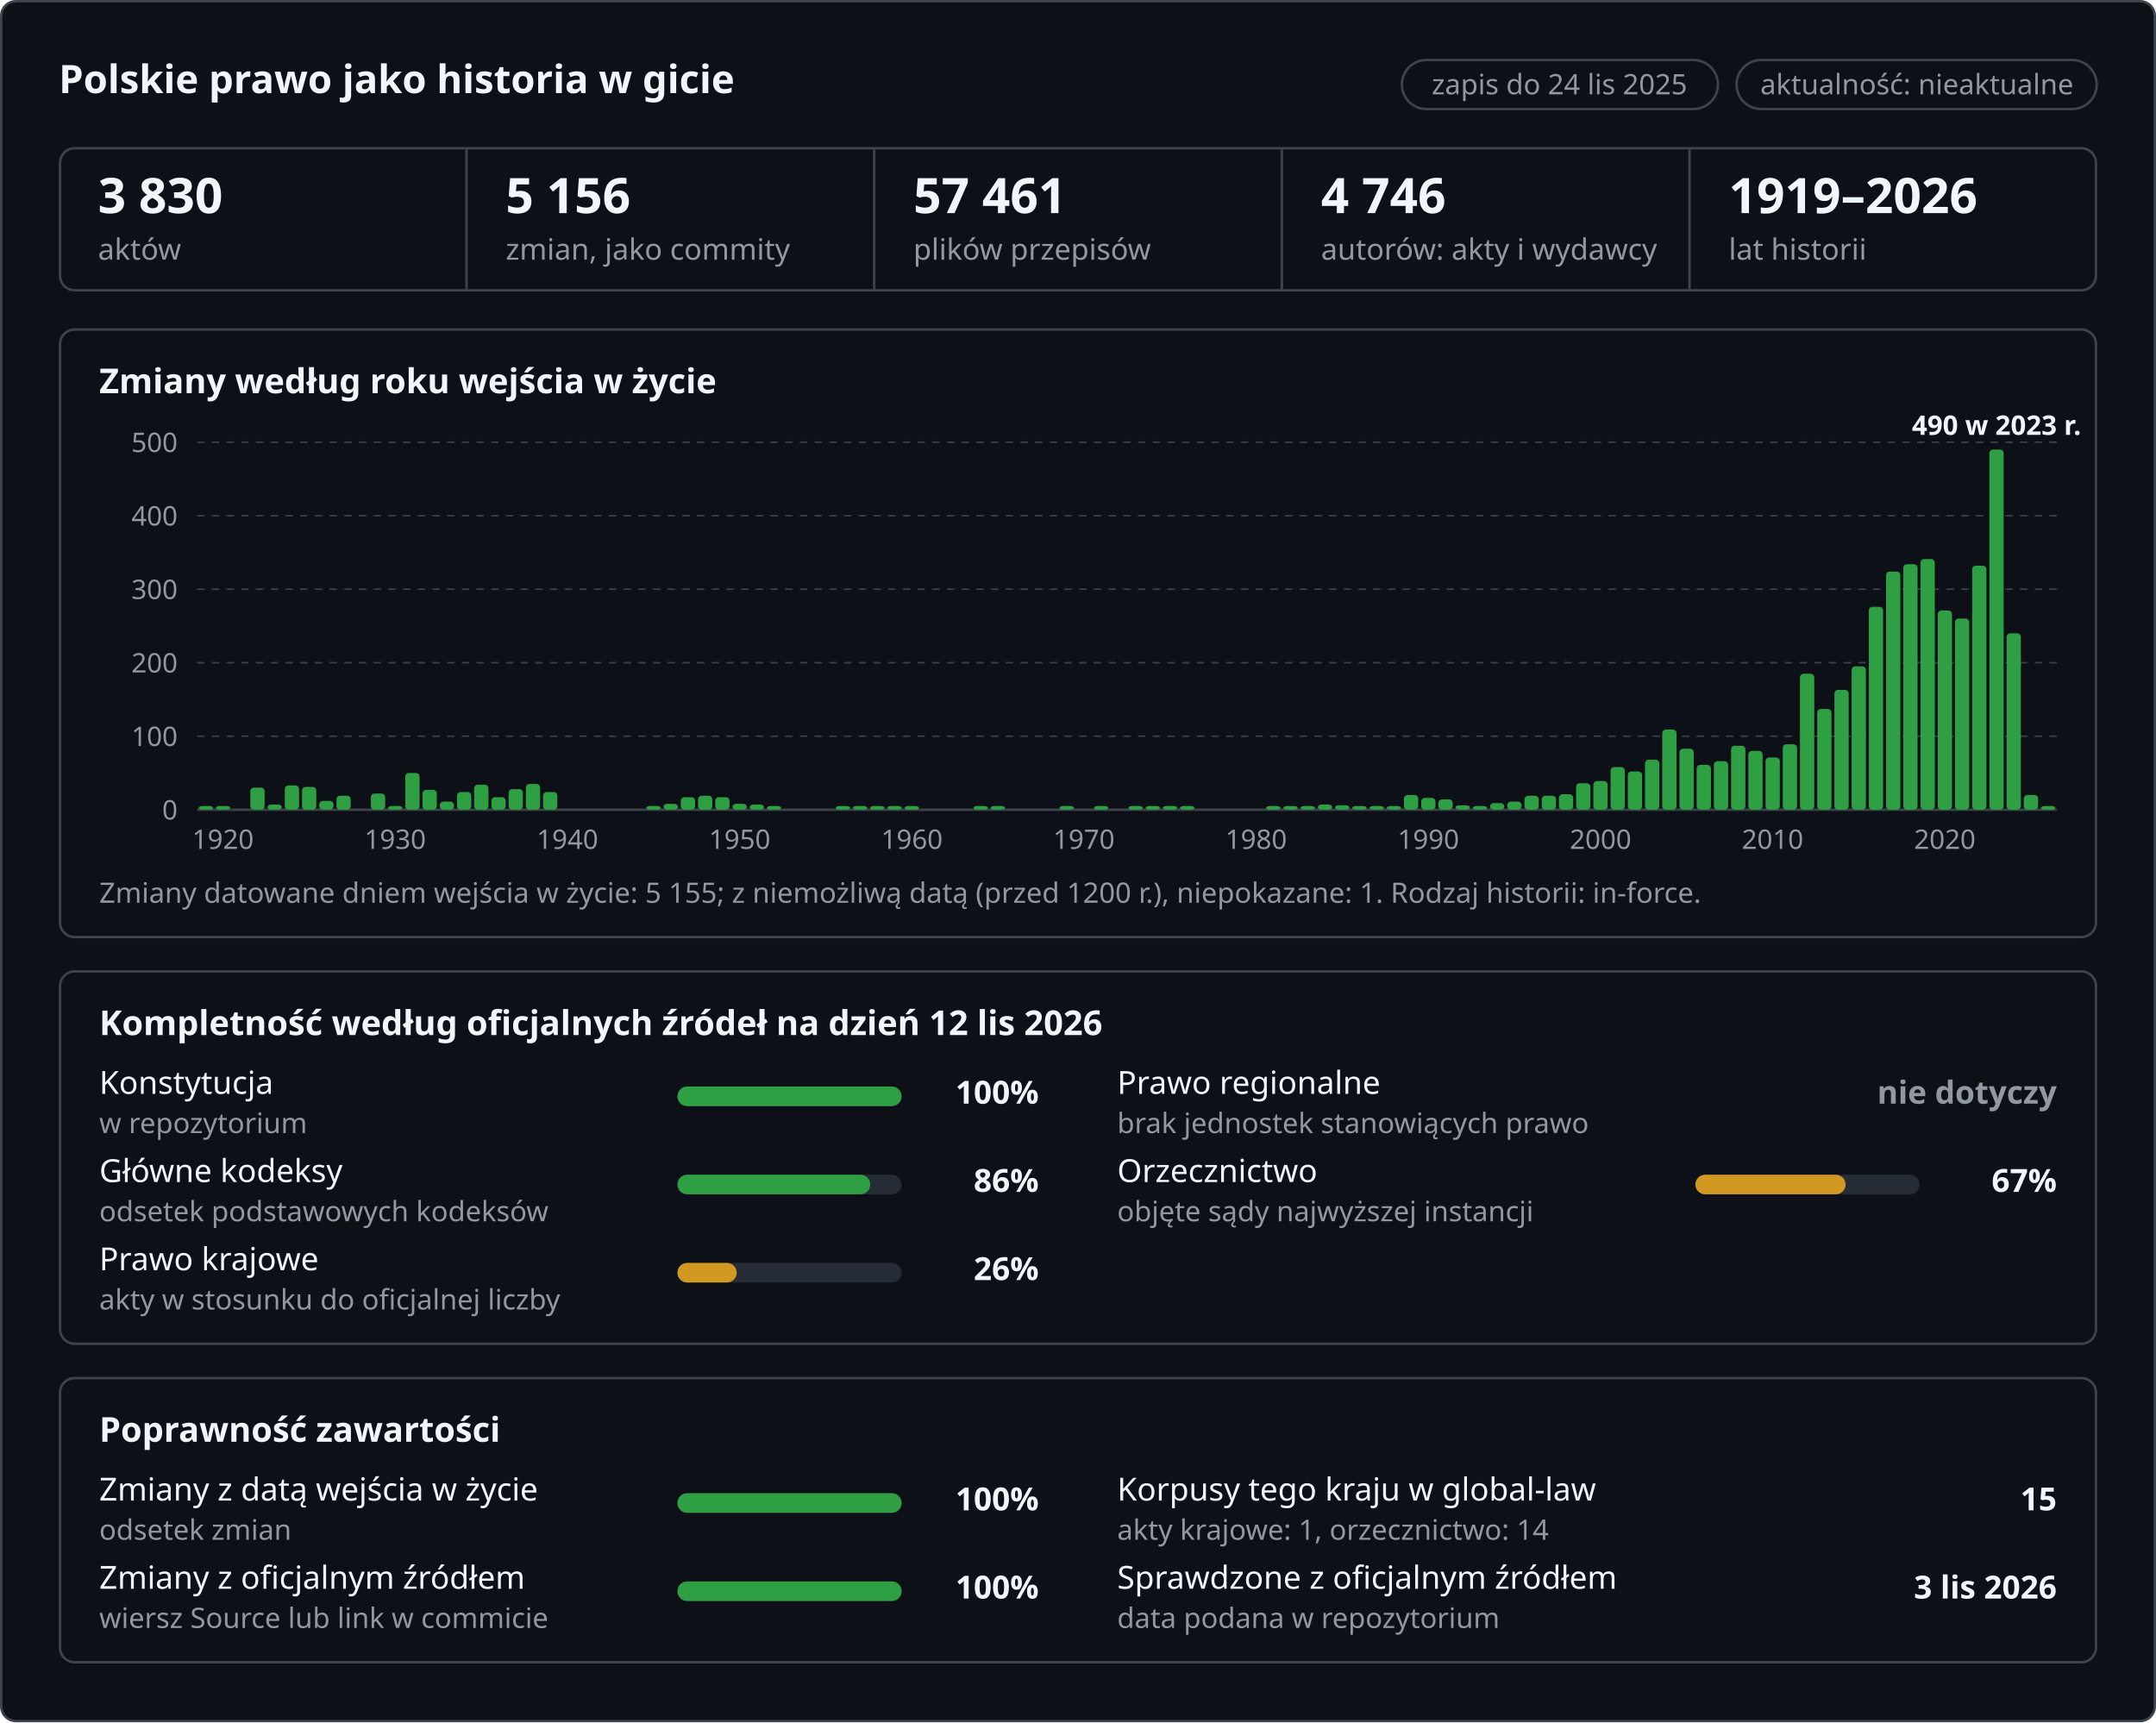
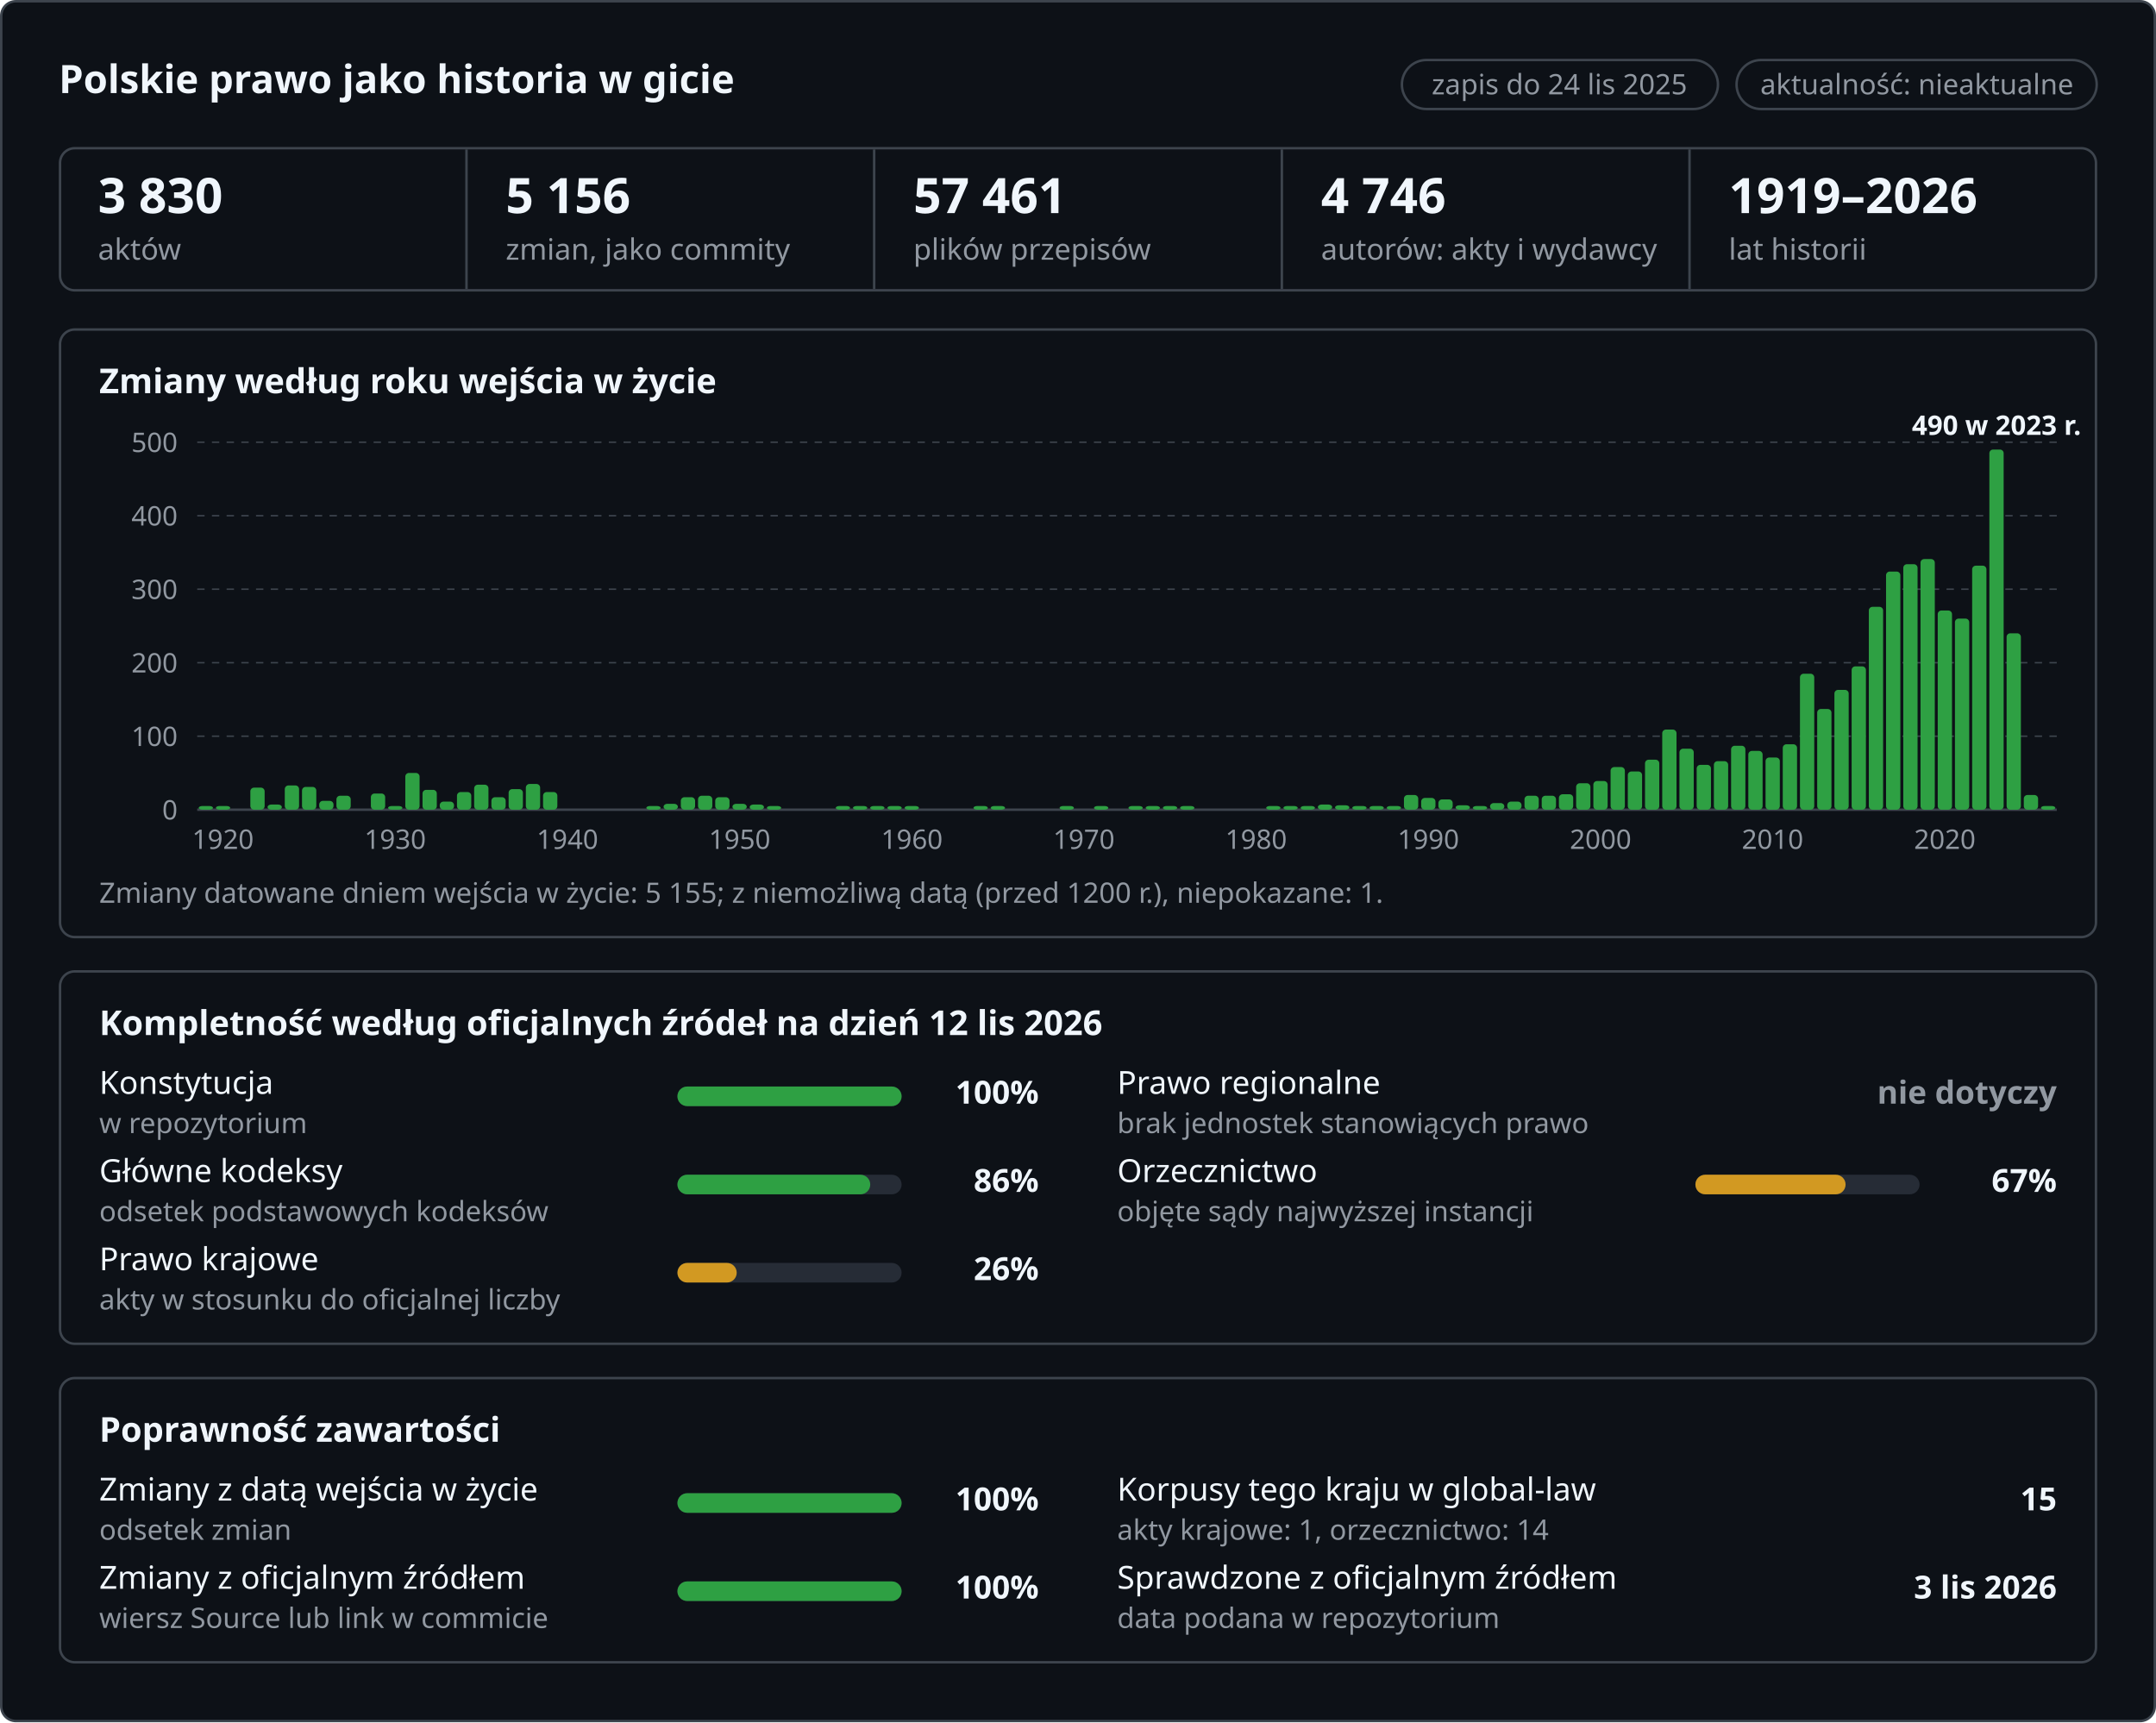
<svg xmlns="http://www.w3.org/2000/svg" width="880" height="703" viewBox="0 0 880 703" font-family="-apple-system,BlinkMacSystemFont,Segoe UI,Noto Sans,Helvetica,Arial,sans-serif">
  <rect x="0.5" y="0.5" width="879" height="702" rx="6" fill="#0d1117" stroke="#3d444d" />
  <text x="24" y="38" font-size="16" font-weight="600" fill="#f0f6fc">Polskie prawo jako historia w gicie</text>
  <rect x="572.2" y="24.5" width="129" height="20" rx="10" fill="none" stroke="#3d444d" />
  <text x="636.5" y="38.5" font-size="11.5" font-weight="500" text-anchor="middle" fill="#9198a1">zapis do 24 lis 2025</text>
  <rect x="708.8" y="24.5" width="147" height="20" rx="10" fill="none" stroke="#3d444d" />
  <text x="782.4" y="38.5" font-size="11.5" font-weight="500" text-anchor="middle" fill="#9198a1">aktualność: nieaktualne</text>
  <rect x="24.5" y="60.5" width="831" height="58" rx="6" fill="#0d1117" stroke="#3d444d" />
  <text x="40.0" y="87" font-size="20" font-weight="600" fill="#f0f6fc">3 830</text>
  <text x="40.0" y="106" font-size="12" fill="#9198a1">aktów</text>
  <line x1="190.4" y1="61" x2="190.4" y2="118" stroke="#3d444d" />
  <text x="206.4" y="87" font-size="20" font-weight="600" fill="#f0f6fc">5 156</text>
  <text x="206.4" y="106" font-size="12" fill="#9198a1">zmian, jako commity</text>
  <line x1="356.8" y1="61" x2="356.8" y2="118" stroke="#3d444d" />
  <text x="372.8" y="87" font-size="20" font-weight="600" fill="#f0f6fc">57 461</text>
  <text x="372.8" y="106" font-size="12" fill="#9198a1">plików przepisów</text>
  <line x1="523.2" y1="61" x2="523.2" y2="118" stroke="#3d444d" />
  <text x="539.2" y="87" font-size="20" font-weight="600" fill="#f0f6fc">4 746</text>
  <text x="539.2" y="106" font-size="12" fill="#9198a1">autorów: akty i wydawcy</text>
  <line x1="689.6" y1="61" x2="689.6" y2="118" stroke="#3d444d" />
  <text x="705.6" y="87" font-size="20" font-weight="600" fill="#f0f6fc">1919–2026</text>
  <text x="705.6" y="106" font-size="12" fill="#9198a1">lat historii</text>
  <rect x="24.5" y="134.5" width="831" height="248" rx="6" fill="#0d1117" stroke="#3d444d" />
  <text x="40.5" y="160.5" font-size="14" font-weight="600" fill="#f0f6fc">Zmiany według roku wejścia w życie</text>
  <line x1="80.5" y1="330.5" x2="839.5" y2="330.5" stroke="#3d444d" stroke-width="1" />
  <text x="72.5" y="334.5" font-size="11" text-anchor="end" fill="#9198a1">0</text>
  <line x1="80.5" y1="300.5" x2="839.5" y2="300.5" stroke="#3d444d" stroke-width="0.6" stroke-dasharray="3 3" />
  <text x="72.5" y="304.5" font-size="11" text-anchor="end" fill="#9198a1">100</text>
  <line x1="80.5" y1="270.5" x2="839.5" y2="270.5" stroke="#3d444d" stroke-width="0.6" stroke-dasharray="3 3" />
  <text x="72.5" y="274.5" font-size="11" text-anchor="end" fill="#9198a1">200</text>
  <line x1="80.5" y1="240.5" x2="839.5" y2="240.5" stroke="#3d444d" stroke-width="0.6" stroke-dasharray="3 3" />
  <text x="72.5" y="244.5" font-size="11" text-anchor="end" fill="#9198a1">300</text>
  <line x1="80.5" y1="210.5" x2="839.5" y2="210.5" stroke="#3d444d" stroke-width="0.6" stroke-dasharray="3 3" />
  <text x="72.5" y="214.5" font-size="11" text-anchor="end" fill="#9198a1">400</text>
  <line x1="80.5" y1="180.5" x2="839.5" y2="180.5" stroke="#3d444d" stroke-width="0.6" stroke-dasharray="3 3" />
  <text x="72.5" y="184.5" font-size="11" text-anchor="end" fill="#9198a1">500</text>
  <rect x="81.10" y="329.0" width="5.83" height="1.5" rx="1.5" fill="#2ea043" />
  <rect x="88.13" y="329.0" width="5.83" height="1.5" rx="1.5" fill="#2ea043" />
  <text x="91.0" y="346.5" font-size="11" text-anchor="middle" fill="#9198a1">1920</text>
  <rect x="102.18" y="321.5" width="5.83" height="9.0" rx="1.5" fill="#2ea043" />
  <rect x="109.21" y="328.4" width="5.83" height="2.1" rx="1.5" fill="#2ea043" />
  <rect x="116.24" y="320.6" width="5.83" height="9.9" rx="1.5" fill="#2ea043" />
  <rect x="123.27" y="321.2" width="5.83" height="9.3" rx="1.5" fill="#2ea043" />
  <rect x="130.29" y="326.9" width="5.83" height="3.6" rx="1.5" fill="#2ea043" />
  <rect x="137.32" y="324.8" width="5.83" height="5.7" rx="1.5" fill="#2ea043" />
  <rect x="151.38" y="323.9" width="5.83" height="6.6" rx="1.5" fill="#2ea043" />
  <rect x="158.41" y="329.0" width="5.83" height="1.5" rx="1.5" fill="#2ea043" />
  <text x="161.3" y="346.5" font-size="11" text-anchor="middle" fill="#9198a1">1930</text>
  <rect x="165.43" y="315.5" width="5.83" height="15.0" rx="1.5" fill="#2ea043" />
  <rect x="172.46" y="322.4" width="5.83" height="8.1" rx="1.5" fill="#2ea043" />
  <rect x="179.49" y="327.2" width="5.83" height="3.3" rx="1.5" fill="#2ea043" />
  <rect x="186.52" y="323.3" width="5.83" height="7.2" rx="1.5" fill="#2ea043" />
  <rect x="193.54" y="320.3" width="5.83" height="10.2" rx="1.5" fill="#2ea043" />
  <rect x="200.57" y="325.4" width="5.83" height="5.1" rx="1.5" fill="#2ea043" />
  <rect x="207.60" y="322.1" width="5.83" height="8.4" rx="1.5" fill="#2ea043" />
  <rect x="214.63" y="320.0" width="5.83" height="10.5" rx="1.5" fill="#2ea043" />
  <rect x="221.66" y="323.3" width="5.83" height="7.2" rx="1.5" fill="#2ea043" />
  <text x="231.6" y="346.5" font-size="11" text-anchor="middle" fill="#9198a1">1940</text>
  <rect x="263.82" y="329.0" width="5.83" height="1.5" rx="1.5" fill="#2ea043" />
  <rect x="270.85" y="328.1" width="5.83" height="2.4" rx="1.5" fill="#2ea043" />
  <rect x="277.88" y="325.4" width="5.83" height="5.1" rx="1.5" fill="#2ea043" />
  <rect x="284.91" y="324.8" width="5.83" height="5.7" rx="1.5" fill="#2ea043" />
  <rect x="291.93" y="325.4" width="5.83" height="5.1" rx="1.5" fill="#2ea043" />
  <rect x="298.96" y="328.1" width="5.83" height="2.4" rx="1.5" fill="#2ea043" />
  <text x="301.9" y="346.5" font-size="11" text-anchor="middle" fill="#9198a1">1950</text>
  <rect x="305.99" y="328.4" width="5.83" height="2.1" rx="1.5" fill="#2ea043" />
  <rect x="313.02" y="329.0" width="5.83" height="1.5" rx="1.5" fill="#2ea043" />
  <rect x="341.13" y="329.0" width="5.83" height="1.5" rx="1.5" fill="#2ea043" />
  <rect x="348.16" y="329.0" width="5.83" height="1.5" rx="1.5" fill="#2ea043" />
  <rect x="355.18" y="329.0" width="5.83" height="1.5" rx="1.5" fill="#2ea043" />
  <rect x="362.21" y="329.0" width="5.83" height="1.5" rx="1.5" fill="#2ea043" />
  <rect x="369.24" y="329.0" width="5.83" height="1.5" rx="1.5" fill="#2ea043" />
  <text x="372.2" y="346.5" font-size="11" text-anchor="middle" fill="#9198a1">1960</text>
  <rect x="397.35" y="329.0" width="5.83" height="1.5" rx="1.5" fill="#2ea043" />
  <rect x="404.38" y="329.0" width="5.83" height="1.5" rx="1.5" fill="#2ea043" />
  <rect x="432.49" y="329.0" width="5.83" height="1.5" rx="1.5" fill="#2ea043" />
  <text x="442.4" y="346.5" font-size="11" text-anchor="middle" fill="#9198a1">1970</text>
  <rect x="446.54" y="329.0" width="5.83" height="1.5" rx="1.5" fill="#2ea043" />
  <rect x="460.60" y="329.0" width="5.83" height="1.5" rx="1.5" fill="#2ea043" />
  <rect x="467.63" y="329.0" width="5.83" height="1.5" rx="1.5" fill="#2ea043" />
  <rect x="474.66" y="329.0" width="5.83" height="1.5" rx="1.5" fill="#2ea043" />
  <rect x="481.68" y="329.0" width="5.83" height="1.5" rx="1.5" fill="#2ea043" />
  <text x="512.7" y="346.5" font-size="11" text-anchor="middle" fill="#9198a1">1980</text>
  <rect x="516.82" y="329.0" width="5.83" height="1.5" rx="1.5" fill="#2ea043" />
  <rect x="523.85" y="329.0" width="5.83" height="1.5" rx="1.5" fill="#2ea043" />
  <rect x="530.88" y="329.0" width="5.83" height="1.5" rx="1.5" fill="#2ea043" />
  <rect x="537.91" y="328.4" width="5.83" height="2.1" rx="1.5" fill="#2ea043" />
  <rect x="544.93" y="328.7" width="5.83" height="1.8" rx="1.5" fill="#2ea043" />
  <rect x="551.96" y="329.0" width="5.83" height="1.5" rx="1.5" fill="#2ea043" />
  <rect x="558.99" y="329.0" width="5.83" height="1.5" rx="1.5" fill="#2ea043" />
  <rect x="566.02" y="329.0" width="5.83" height="1.5" rx="1.5" fill="#2ea043" />
  <rect x="573.04" y="324.5" width="5.83" height="6.0" rx="1.5" fill="#2ea043" />
  <rect x="580.07" y="325.7" width="5.83" height="4.8" rx="1.5" fill="#2ea043" />
  <text x="583.0" y="346.5" font-size="11" text-anchor="middle" fill="#9198a1">1990</text>
  <rect x="587.10" y="326.3" width="5.83" height="4.2" rx="1.5" fill="#2ea043" />
  <rect x="594.13" y="328.7" width="5.83" height="1.8" rx="1.5" fill="#2ea043" />
  <rect x="601.16" y="329.0" width="5.83" height="1.5" rx="1.5" fill="#2ea043" />
  <rect x="608.18" y="327.8" width="5.83" height="2.7" rx="1.5" fill="#2ea043" />
  <rect x="615.21" y="327.2" width="5.83" height="3.3" rx="1.5" fill="#2ea043" />
  <rect x="622.24" y="324.8" width="5.83" height="5.7" rx="1.5" fill="#2ea043" />
  <rect x="629.27" y="324.8" width="5.83" height="5.7" rx="1.5" fill="#2ea043" />
  <rect x="636.29" y="324.2" width="5.83" height="6.3" rx="1.5" fill="#2ea043" />
  <rect x="643.32" y="319.7" width="5.83" height="10.8" rx="1.5" fill="#2ea043" />
  <rect x="650.35" y="318.8" width="5.83" height="11.7" rx="1.5" fill="#2ea043" />
  <text x="653.3" y="346.5" font-size="11" text-anchor="middle" fill="#9198a1">2000</text>
  <rect x="657.38" y="313.1" width="5.83" height="17.4" rx="1.5" fill="#2ea043" />
  <rect x="664.41" y="314.9" width="5.83" height="15.6" rx="1.5" fill="#2ea043" />
  <rect x="671.43" y="310.1" width="5.83" height="20.4" rx="1.5" fill="#2ea043" />
  <rect x="678.46" y="297.8" width="5.83" height="32.7" rx="1.5" fill="#2ea043" />
  <rect x="685.49" y="305.6" width="5.83" height="24.9" rx="1.5" fill="#2ea043" />
  <rect x="692.52" y="312.2" width="5.83" height="18.3" rx="1.5" fill="#2ea043" />
  <rect x="699.54" y="310.7" width="5.83" height="19.8" rx="1.5" fill="#2ea043" />
  <rect x="706.57" y="304.4" width="5.83" height="26.1" rx="1.5" fill="#2ea043" />
  <rect x="713.60" y="306.5" width="5.83" height="24.0" rx="1.5" fill="#2ea043" />
  <rect x="720.63" y="309.2" width="5.83" height="21.3" rx="1.5" fill="#2ea043" />
  <text x="723.5" y="346.5" font-size="11" text-anchor="middle" fill="#9198a1">2010</text>
  <rect x="727.66" y="303.8" width="5.83" height="26.7" rx="1.5" fill="#2ea043" />
  <rect x="734.68" y="275.0" width="5.83" height="55.5" rx="1.5" fill="#2ea043" />
  <rect x="741.71" y="289.4" width="5.83" height="41.1" rx="1.5" fill="#2ea043" />
  <rect x="748.74" y="281.6" width="5.83" height="48.9" rx="1.5" fill="#2ea043" />
  <rect x="755.77" y="272.0" width="5.83" height="58.5" rx="1.5" fill="#2ea043" />
  <rect x="762.79" y="247.7" width="5.83" height="82.8" rx="1.5" fill="#2ea043" />
  <rect x="769.82" y="233.3" width="5.83" height="97.2" rx="1.5" fill="#2ea043" />
  <rect x="776.85" y="230.3" width="5.83" height="100.2" rx="1.5" fill="#2ea043" />
  <rect x="783.88" y="228.2" width="5.83" height="102.3" rx="1.5" fill="#2ea043" />
  <rect x="790.91" y="249.2" width="5.83" height="81.3" rx="1.5" fill="#2ea043" />
  <text x="793.8" y="346.5" font-size="11" text-anchor="middle" fill="#9198a1">2020</text>
  <rect x="797.93" y="252.5" width="5.83" height="78.0" rx="1.5" fill="#2ea043" />
  <rect x="804.96" y="230.9" width="5.83" height="99.6" rx="1.5" fill="#2ea043" />
  <rect x="811.99" y="183.5" width="5.83" height="147.0" rx="1.5" fill="#2ea043" />
  <text x="814.9" y="177.5" font-size="11" font-weight="600" text-anchor="middle" fill="#f0f6fc">490 w 2023 r.</text>
  <rect x="819.02" y="258.5" width="5.83" height="72.0" rx="1.5" fill="#2ea043" />
  <rect x="826.04" y="324.5" width="5.83" height="6.0" rx="1.5" fill="#2ea043" />
  <rect x="833.07" y="329.0" width="5.83" height="1.5" rx="1.5" fill="#2ea043" />
-   <text x="40.5" y="368.5" font-size="11.5" fill="#9198a1">Zmiany datowane dniem wejścia w życie: 5 155; z niemożliwą datą (przed 1200 r.), niepokazane: 1. Rodzaj historii: in-force.</text>
+   <text x="40.5" y="368.5" font-size="11.5" fill="#9198a1">Zmiany datowane dniem wejścia w życie: 5 155; z niemożliwą datą (przed 1200 r.), niepokazane: 1.</text>
  <rect x="24.5" y="396.5" width="831" height="152" rx="6" fill="#0d1117" stroke="#3d444d" />
  <text x="40.5" y="422.5" font-size="14" font-weight="600" fill="#f0f6fc">Kompletność według oficjalnych źródeł na dzień 12 lis 2026</text>
  <text x="40.5" y="446.5" font-size="13" fill="#f0f6fc">Konstytucja</text>
  <text x="40.5" y="462.5" font-size="11.5" fill="#9198a1">w repozytorium</text>
  <g>
    <rect x="276.5" y="443.5" width="91.5" height="8" rx="4" fill="#262c36" />
    <rect x="276.5" y="443.5" width="91.5" height="8" rx="4" fill="#2ea043" />
  </g>
  <text x="424.0" y="450.5" font-size="13" font-weight="600" text-anchor="end" fill="#f0f6fc">100%</text>
  <text x="40.5" y="482.5" font-size="13" fill="#f0f6fc">Główne kodeksy</text>
  <text x="40.5" y="498.5" font-size="11.5" fill="#9198a1">odsetek podstawowych kodeksów</text>
  <g>
    <rect x="276.5" y="479.5" width="91.5" height="8" rx="4" fill="#262c36" />
    <rect x="276.5" y="479.5" width="78.7" height="8" rx="4" fill="#2ea043" />
  </g>
  <text x="424.0" y="486.5" font-size="13" font-weight="600" text-anchor="end" fill="#f0f6fc">86%</text>
  <text x="40.5" y="518.5" font-size="13" fill="#f0f6fc">Prawo krajowe</text>
  <text x="40.5" y="534.5" font-size="11.5" fill="#9198a1">akty w stosunku do oficjalnej liczby</text>
  <g>
    <rect x="276.5" y="515.5" width="91.5" height="8" rx="4" fill="#262c36" />
    <rect x="276.5" y="515.5" width="24.2" height="8" rx="4" fill="#d29922" />
  </g>
  <text x="424.0" y="522.5" font-size="13" font-weight="600" text-anchor="end" fill="#f0f6fc">26%</text>
  <text x="456.0" y="446.5" font-size="13" fill="#f0f6fc">Prawo regionalne</text>
  <text x="456.0" y="462.5" font-size="11.5" fill="#9198a1">brak jednostek stanowiących prawo</text>
  <text x="839.5" y="450.5" font-size="13" font-weight="600" text-anchor="end" fill="#9198a1">nie dotyczy</text>
  <text x="456.0" y="482.5" font-size="13" fill="#f0f6fc">Orzecznictwo</text>
  <text x="456.0" y="498.5" font-size="11.5" fill="#9198a1">objęte sądy najwyższej instancji</text>
  <g>
    <rect x="692.0" y="479.5" width="91.5" height="8" rx="4" fill="#262c36" />
    <rect x="692.0" y="479.5" width="61.3" height="8" rx="4" fill="#d29922" />
  </g>
  <text x="839.5" y="486.5" font-size="13" font-weight="600" text-anchor="end" fill="#f0f6fc">67%</text>
  <rect x="24.5" y="562.5" width="831" height="116" rx="6" fill="#0d1117" stroke="#3d444d" />
  <text x="40.5" y="588.5" font-size="14" font-weight="600" fill="#f0f6fc">Poprawność zawartości</text>
  <text x="40.5" y="612.5" font-size="13" fill="#f0f6fc">Zmiany z datą wejścia w życie</text>
  <text x="40.5" y="628.5" font-size="11.5" fill="#9198a1">odsetek zmian</text>
  <g>
    <rect x="276.5" y="609.5" width="91.5" height="8" rx="4" fill="#262c36" />
    <rect x="276.5" y="609.5" width="91.5" height="8" rx="4" fill="#2ea043" />
  </g>
  <text x="424.0" y="616.5" font-size="13" font-weight="600" text-anchor="end" fill="#f0f6fc">100%</text>
  <text x="40.5" y="648.5" font-size="13" fill="#f0f6fc">Zmiany z oficjalnym źródłem</text>
  <text x="40.5" y="664.5" font-size="11.5" fill="#9198a1">wiersz Source lub link w commicie</text>
  <g>
    <rect x="276.5" y="645.5" width="91.5" height="8" rx="4" fill="#262c36" />
    <rect x="276.5" y="645.5" width="91.5" height="8" rx="4" fill="#2ea043" />
  </g>
  <text x="424.0" y="652.5" font-size="13" font-weight="600" text-anchor="end" fill="#f0f6fc">100%</text>
  <text x="456.0" y="612.5" font-size="13" fill="#f0f6fc">Korpusy tego kraju w global-law</text>
  <text x="456.0" y="628.5" font-size="11.5" fill="#9198a1">akty krajowe: 1, orzecznictwo: 14</text>
  <text x="839.5" y="616.5" font-size="13" font-weight="600" text-anchor="end" fill="#f0f6fc">15</text>
  <text x="456.0" y="648.5" font-size="13" fill="#f0f6fc">Sprawdzone z oficjalnym źródłem</text>
  <text x="456.0" y="664.5" font-size="11.5" fill="#9198a1">data podana w repozytorium</text>
  <text x="839.5" y="652.5" font-size="13" font-weight="600" text-anchor="end" fill="#f0f6fc">3 lis 2026</text>
</svg>
